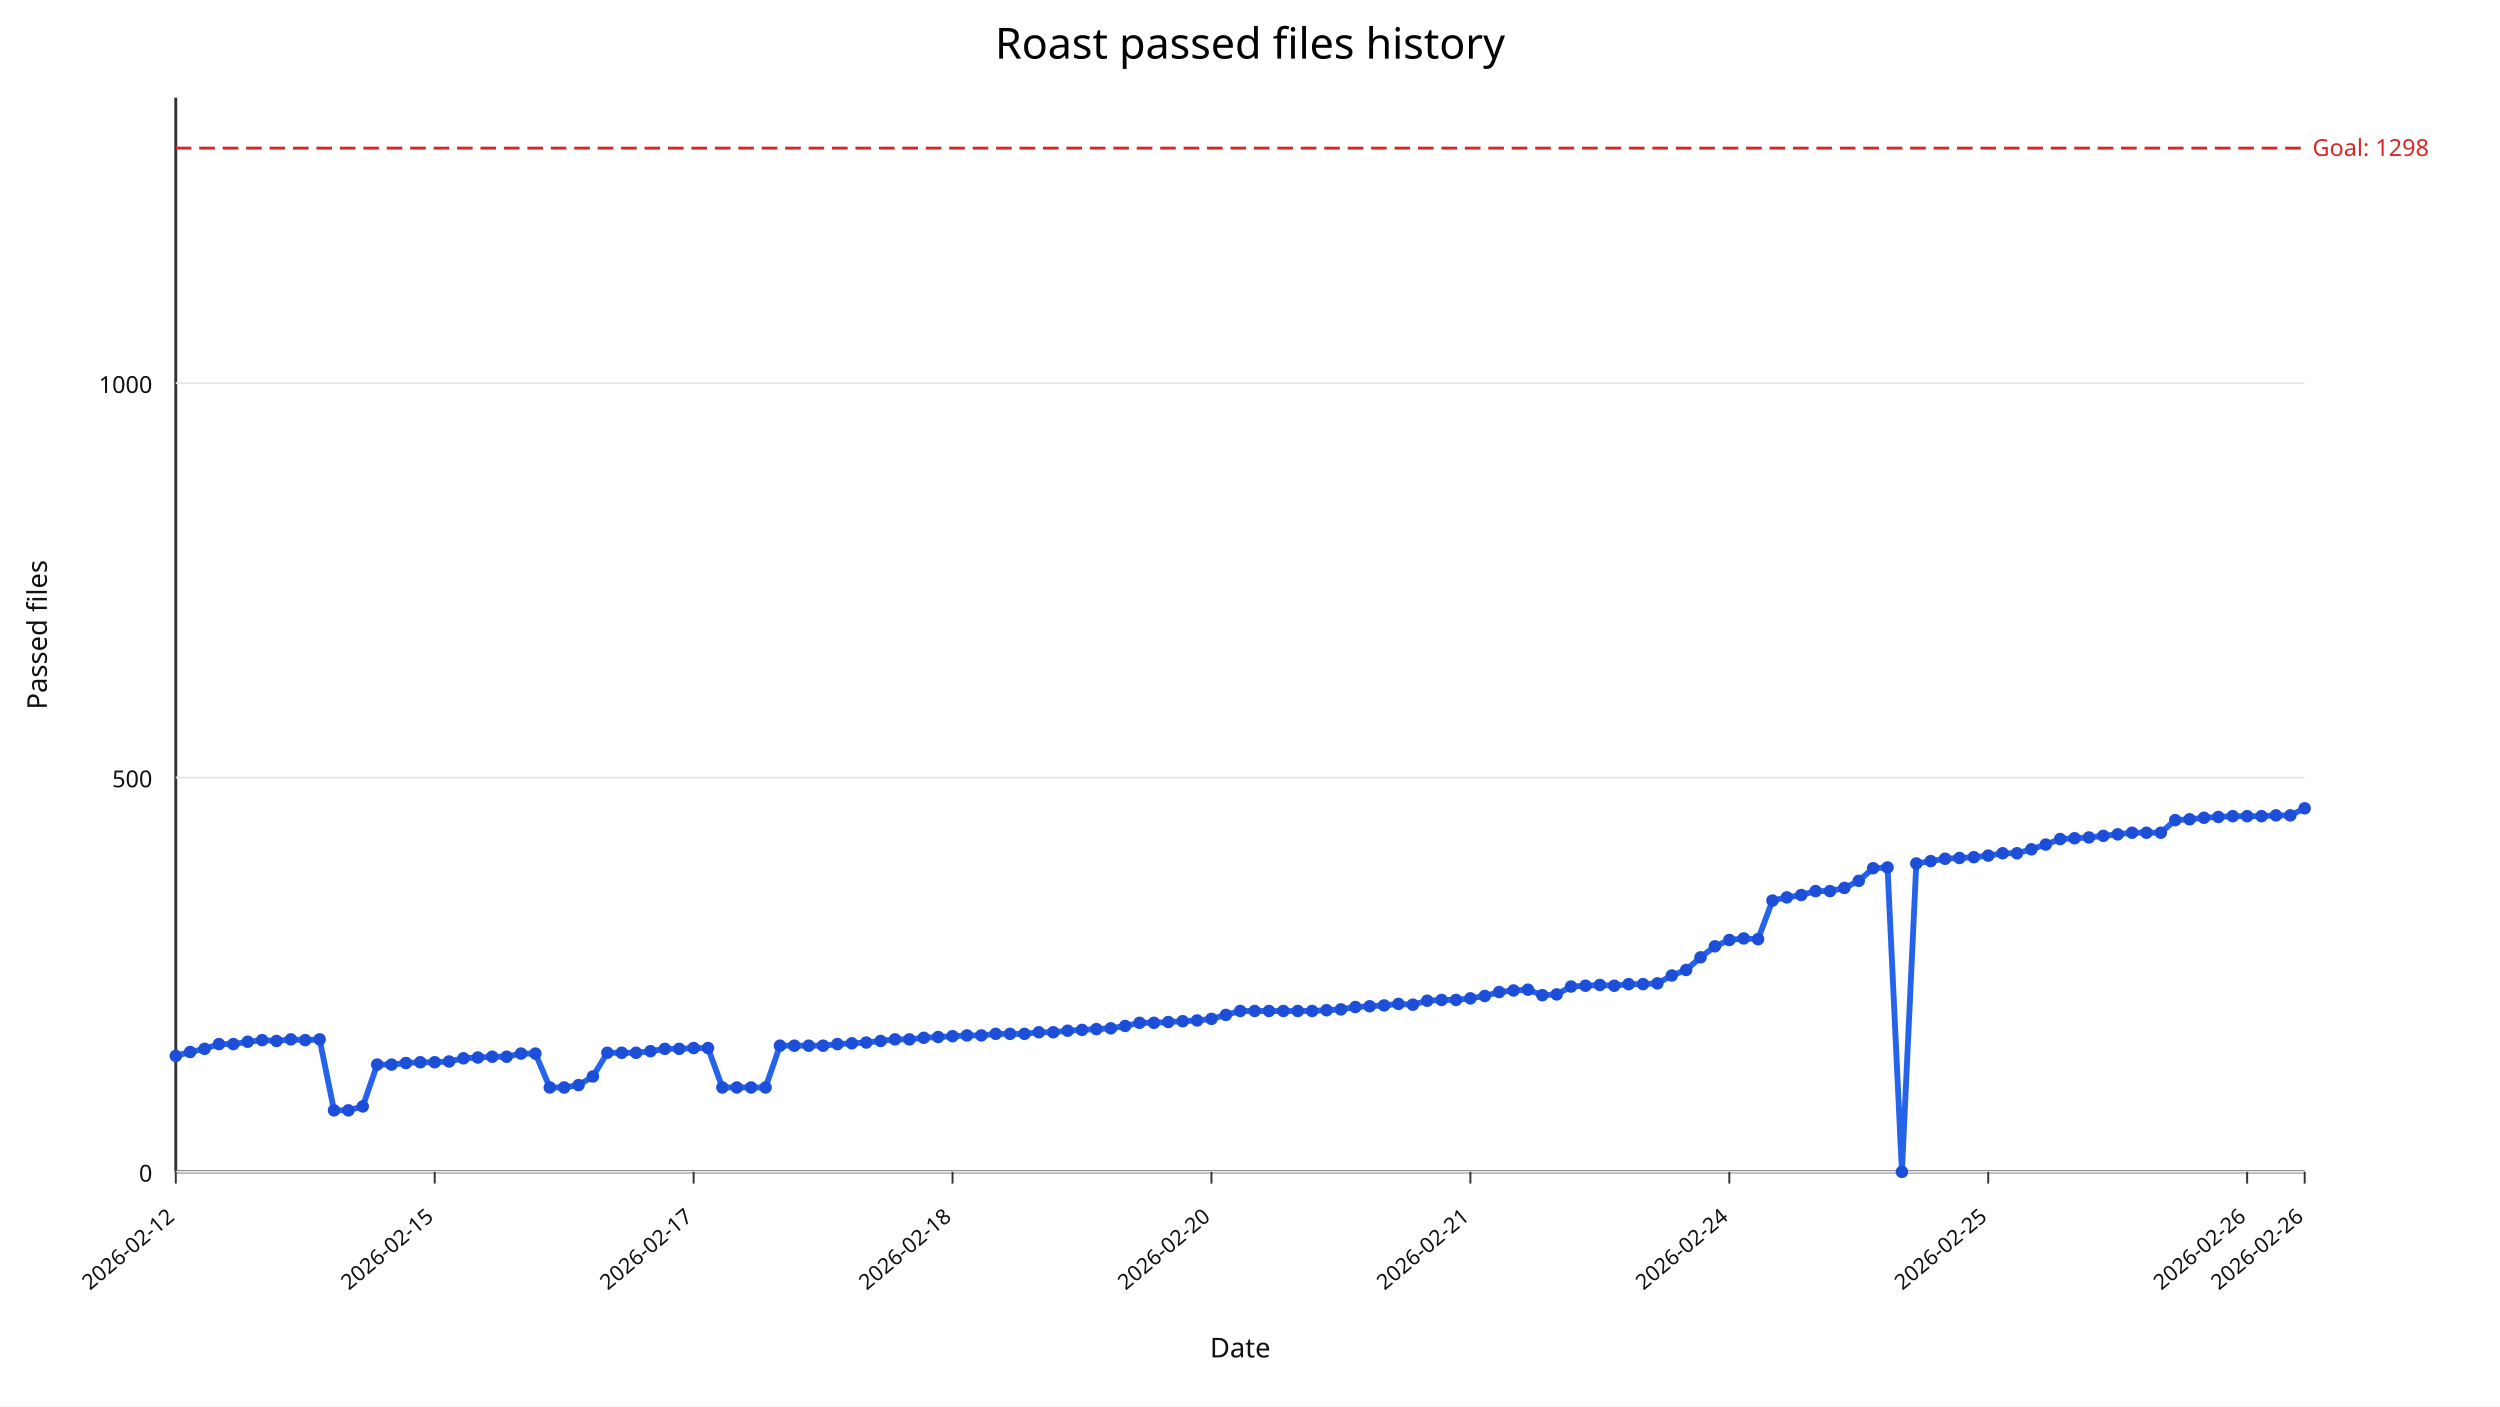
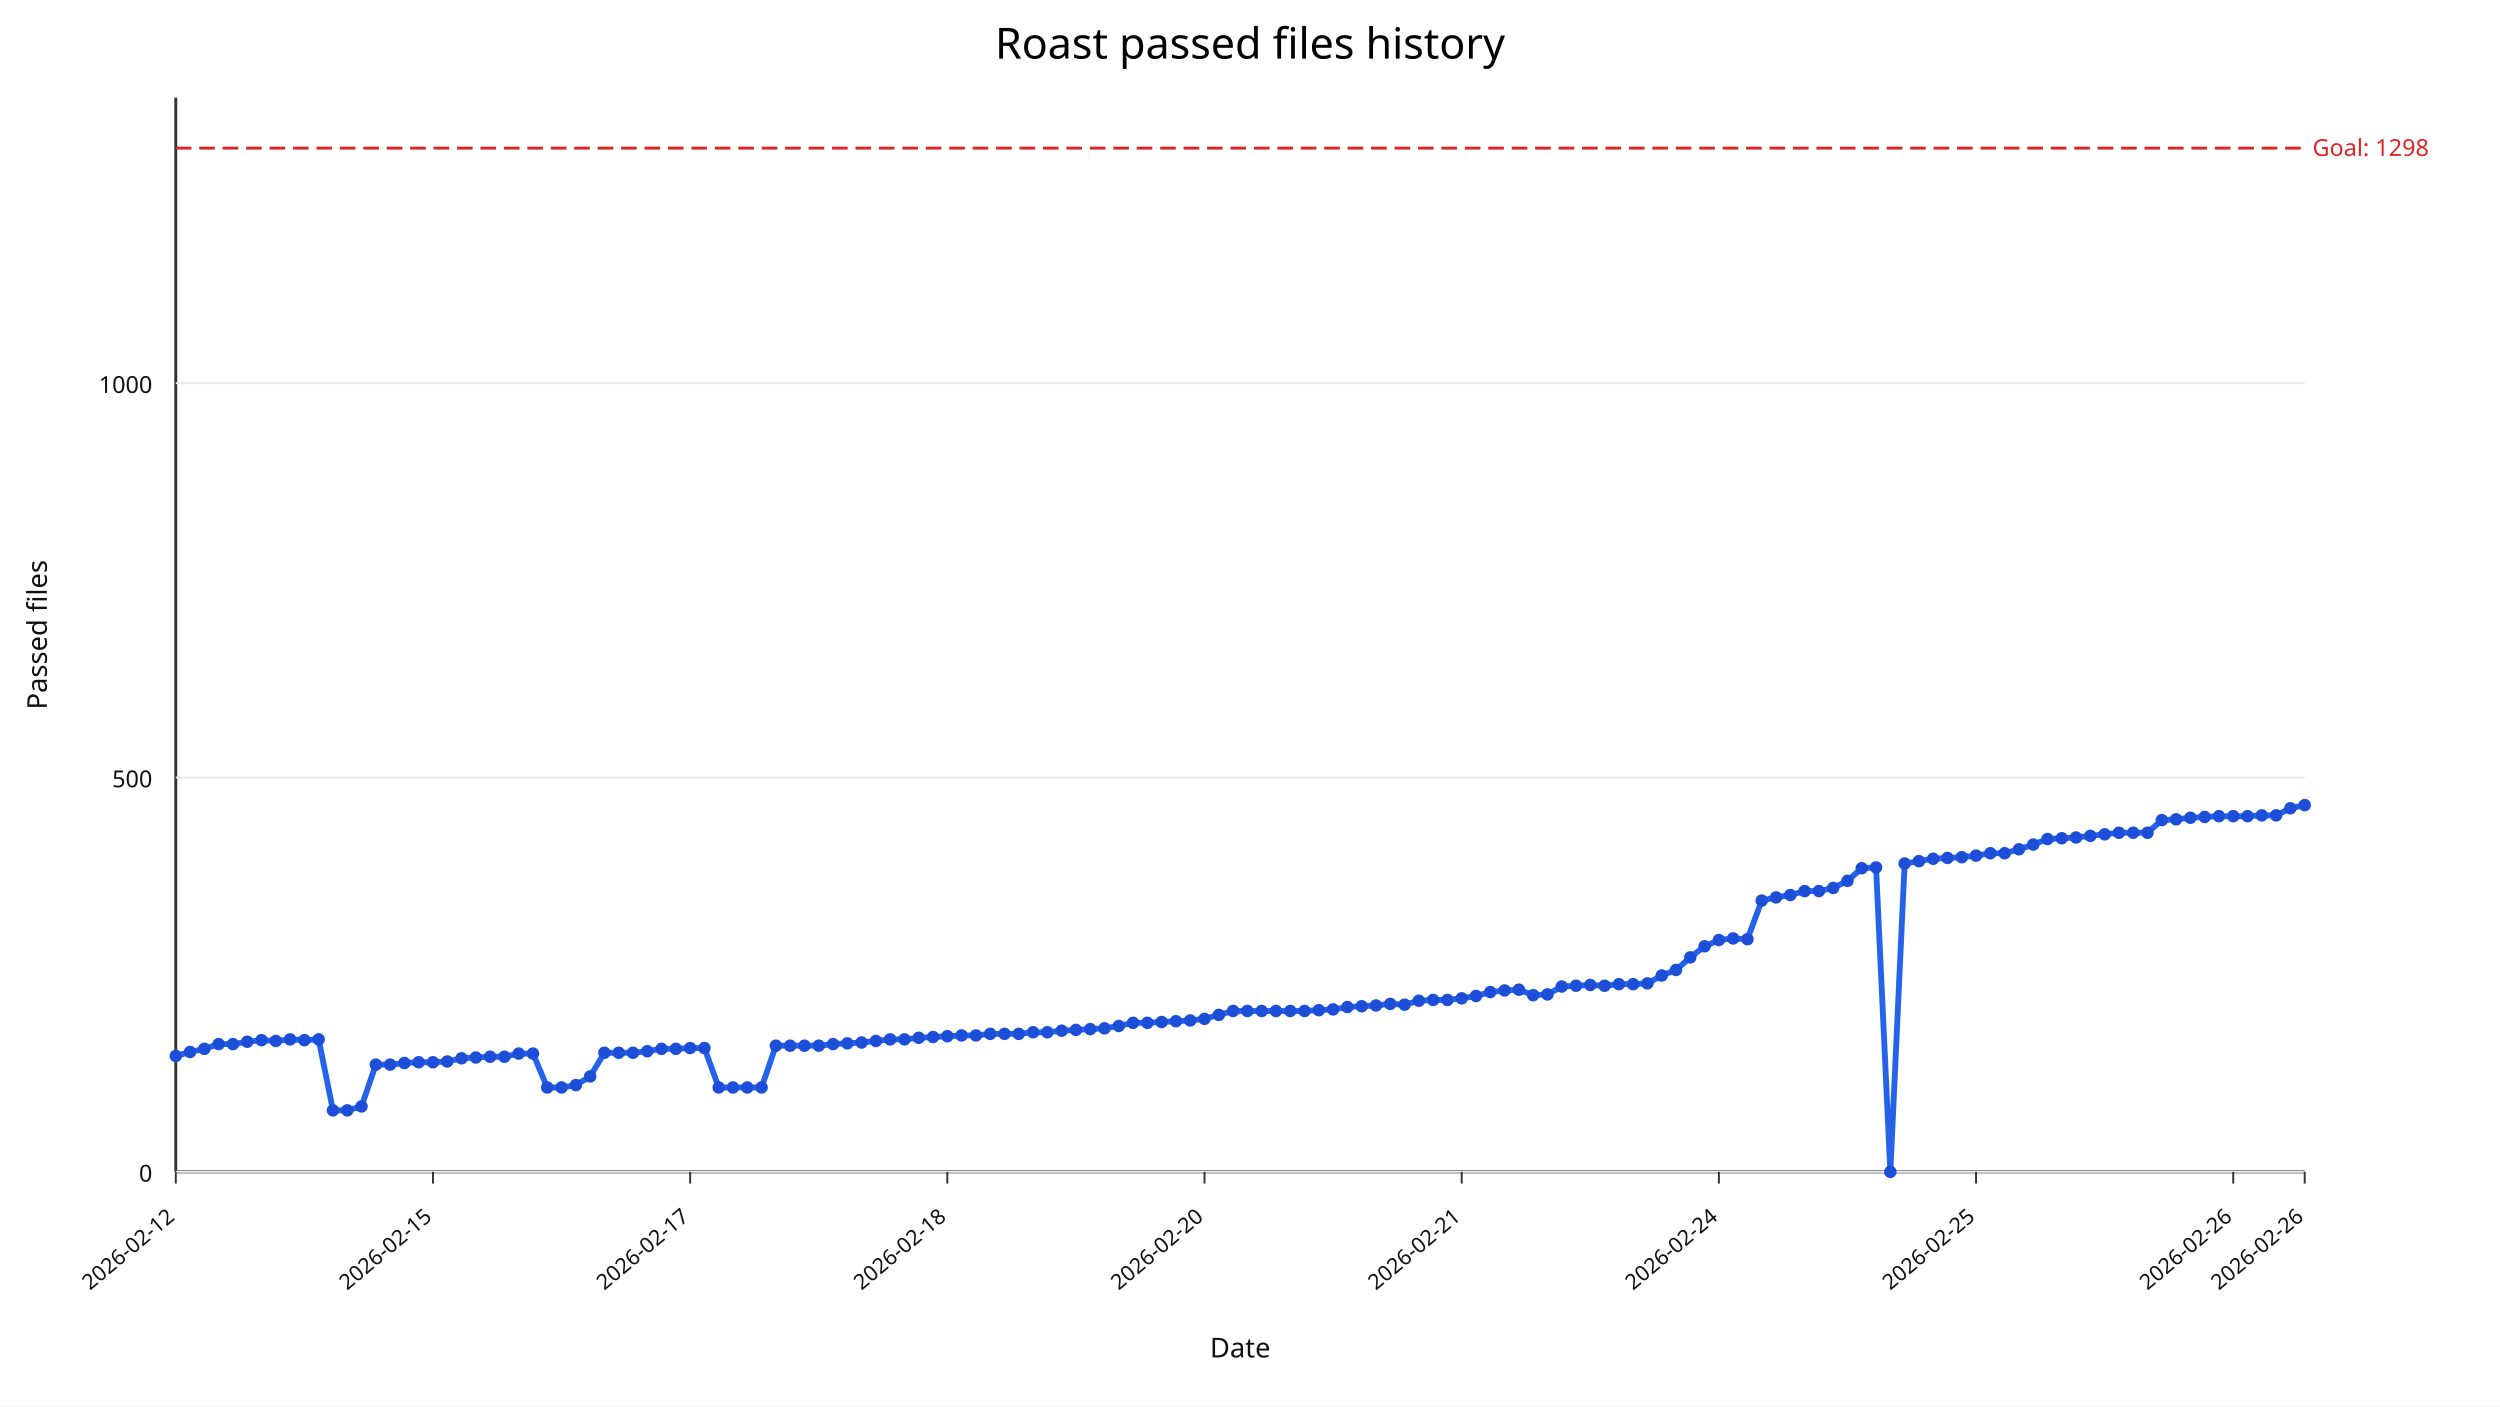
<svg xmlns="http://www.w3.org/2000/svg" width="1280" height="720" viewBox="0 0 1280 720">
  <rect width="100%" height="100%" fill="#ffffff" />
  <text x="640" y="30" text-anchor="middle" font-size="22" font-family="sans-serif">Roast passed files history</text>
  <line x1="90" y1="600" x2="1180" y2="600" stroke="#333" stroke-width="1.5" />
  <line x1="90" y1="50" x2="90" y2="600" stroke="#333" stroke-width="1.5" />
  <line x1="90" y1="600.00" x2="1180" y2="600.00" stroke="#e5e7eb" stroke-width="1" />
  <text x="78" y="605.00" text-anchor="end" font-size="12" fill="#111" font-family="sans-serif">0</text>
  <line x1="90" y1="398.09" x2="1180" y2="398.09" stroke="#e5e7eb" stroke-width="1" />
  <text x="78" y="403.09" text-anchor="end" font-size="12" fill="#111" font-family="sans-serif">500</text>
  <line x1="90" y1="196.18" x2="1180" y2="196.18" stroke="#e5e7eb" stroke-width="1" />
  <text x="78" y="201.18" text-anchor="end" font-size="12" fill="#111" font-family="sans-serif">1000</text>
  <line x1="90.00" y1="600" x2="90.00" y2="606" stroke="#333" stroke-width="1" />
  <text x="90.00" y="624" text-anchor="end" font-size="11" fill="#111" transform="rotate(-40 90.00,624)" font-family="sans-serif">2026-02-12</text>
-   <line x1="222.57" y1="600" x2="222.57" y2="606" stroke="#333" stroke-width="1" />
-   <text x="222.57" y="624" text-anchor="end" font-size="11" fill="#111" transform="rotate(-40 222.57,624)" font-family="sans-serif">2026-02-15</text>
-   <line x1="355.14" y1="600" x2="355.14" y2="606" stroke="#333" stroke-width="1" />
-   <text x="355.14" y="624" text-anchor="end" font-size="11" fill="#111" transform="rotate(-40 355.14,624)" font-family="sans-serif">2026-02-17</text>
-   <line x1="487.70" y1="600" x2="487.70" y2="606" stroke="#333" stroke-width="1" />
-   <text x="487.70" y="624" text-anchor="end" font-size="11" fill="#111" transform="rotate(-40 487.70,624)" font-family="sans-serif">2026-02-18</text>
-   <line x1="620.27" y1="600" x2="620.27" y2="606" stroke="#333" stroke-width="1" />
-   <text x="620.27" y="624" text-anchor="end" font-size="11" fill="#111" transform="rotate(-40 620.27,624)" font-family="sans-serif">2026-02-20</text>
-   <line x1="752.84" y1="600" x2="752.84" y2="606" stroke="#333" stroke-width="1" />
-   <text x="752.84" y="624" text-anchor="end" font-size="11" fill="#111" transform="rotate(-40 752.84,624)" font-family="sans-serif">2026-02-21</text>
-   <line x1="885.41" y1="600" x2="885.41" y2="606" stroke="#333" stroke-width="1" />
-   <text x="885.41" y="624" text-anchor="end" font-size="11" fill="#111" transform="rotate(-40 885.41,624)" font-family="sans-serif">2026-02-24</text>
-   <line x1="1017.97" y1="600" x2="1017.97" y2="606" stroke="#333" stroke-width="1" />
-   <text x="1017.97" y="624" text-anchor="end" font-size="11" fill="#111" transform="rotate(-40 1017.97,624)" font-family="sans-serif">2026-02-25</text>
-   <line x1="1150.54" y1="600" x2="1150.54" y2="606" stroke="#333" stroke-width="1" />
-   <text x="1150.54" y="624" text-anchor="end" font-size="11" fill="#111" transform="rotate(-40 1150.54,624)" font-family="sans-serif">2026-02-26</text>
+   <line x1="221.68" y1="600" x2="221.68" y2="606" stroke="#333" stroke-width="1" />
+   <text x="221.68" y="624" text-anchor="end" font-size="11" fill="#111" transform="rotate(-40 221.68,624)" font-family="sans-serif">2026-02-15</text>
+   <line x1="353.36" y1="600" x2="353.36" y2="606" stroke="#333" stroke-width="1" />
+   <text x="353.36" y="624" text-anchor="end" font-size="11" fill="#111" transform="rotate(-40 353.36,624)" font-family="sans-serif">2026-02-17</text>
+   <line x1="485.03" y1="600" x2="485.03" y2="606" stroke="#333" stroke-width="1" />
+   <text x="485.03" y="624" text-anchor="end" font-size="11" fill="#111" transform="rotate(-40 485.03,624)" font-family="sans-serif">2026-02-18</text>
+   <line x1="616.71" y1="600" x2="616.71" y2="606" stroke="#333" stroke-width="1" />
+   <text x="616.71" y="624" text-anchor="end" font-size="11" fill="#111" transform="rotate(-40 616.71,624)" font-family="sans-serif">2026-02-20</text>
+   <line x1="748.39" y1="600" x2="748.39" y2="606" stroke="#333" stroke-width="1" />
+   <text x="748.39" y="624" text-anchor="end" font-size="11" fill="#111" transform="rotate(-40 748.39,624)" font-family="sans-serif">2026-02-21</text>
+   <line x1="880.07" y1="600" x2="880.07" y2="606" stroke="#333" stroke-width="1" />
+   <text x="880.07" y="624" text-anchor="end" font-size="11" fill="#111" transform="rotate(-40 880.07,624)" font-family="sans-serif">2026-02-24</text>
+   <line x1="1011.74" y1="600" x2="1011.74" y2="606" stroke="#333" stroke-width="1" />
+   <text x="1011.74" y="624" text-anchor="end" font-size="11" fill="#111" transform="rotate(-40 1011.74,624)" font-family="sans-serif">2026-02-25</text>
+   <line x1="1143.42" y1="600" x2="1143.42" y2="606" stroke="#333" stroke-width="1" />
+   <text x="1143.42" y="624" text-anchor="end" font-size="11" fill="#111" transform="rotate(-40 1143.42,624)" font-family="sans-serif">2026-02-26</text>
  <line x1="1180.00" y1="600" x2="1180.00" y2="606" stroke="#333" stroke-width="1" />
  <text x="1180.00" y="624" text-anchor="end" font-size="11" fill="#111" transform="rotate(-40 1180.00,624)" font-family="sans-serif">2026-02-26</text>
  <line x1="90" y1="75.84" x2="1180" y2="75.84" stroke="#dc2626" stroke-width="1.5" stroke-dasharray="8,4" />
  <text x="1184" y="79.84" font-size="12" fill="#dc2626" font-family="sans-serif">Goal: 1298</text>
-   <polyline fill="none" stroke="#2563eb" stroke-width="3" points="90.00,540.64 97.36,538.62 104.73,537.00 112.09,534.58 119.46,534.58 126.82,533.37 134.19,532.56 141.55,532.97 148.92,532.16 156.28,532.56 163.65,532.16 171.01,568.50 178.38,568.50 185.74,566.48 193.11,545.08 200.47,545.08 207.84,544.27 215.20,543.87 222.57,543.87 229.93,543.47 237.30,541.85 244.66,541.45 252.03,541.04 259.39,541.04 266.76,539.43 274.12,539.43 281.49,556.79 288.85,556.79 296.22,555.58 303.58,551.14 310.95,539.02 318.31,539.02 325.68,539.02 333.04,538.22 340.41,537.00 347.77,537.00 355.14,536.60 362.50,536.60 369.86,556.79 377.23,556.79 384.59,556.79 391.96,556.79 399.32,535.39 406.69,535.39 414.05,535.39 421.42,535.39 428.78,534.58 436.15,534.18 443.51,533.77 450.88,532.97 458.24,532.16 465.61,532.16 472.97,531.35 480.34,530.95 487.70,530.54 495.07,530.14 502.43,530.14 509.80,529.33 517.16,529.33 524.53,529.33 531.89,528.52 539.26,528.52 546.62,527.72 553.99,527.31 561.35,526.91 568.72,526.51 576.08,525.29 583.45,523.68 590.81,523.68 598.18,523.27 605.54,522.87 612.91,522.47 620.27,521.66 627.64,519.64 635.00,517.62 642.36,517.62 649.73,517.62 657.09,517.62 664.46,517.62 671.82,517.62 679.19,517.22 686.55,516.81 693.92,515.60 701.28,515.20 708.65,514.79 716.01,513.99 723.38,514.39 730.74,512.37 738.11,511.97 745.47,511.97 752.84,511.16 760.20,509.95 767.57,507.93 774.93,507.12 782.30,506.72 789.66,509.54 797.03,509.14 804.39,505.10 811.76,504.70 819.12,504.30 826.49,504.70 833.85,503.89 841.22,503.89 848.58,503.49 855.95,499.45 863.31,496.62 870.68,490.16 878.04,484.51 885.41,481.28 892.77,480.47 900.14,480.87 907.50,461.09 914.86,459.47 922.23,458.26 929.59,456.24 936.96,456.24 944.32,454.63 951.69,450.99 959.05,444.53 966.42,444.13 973.78,600.00 981.15,442.11 988.51,440.90 995.88,439.68 1003.24,439.28 1010.61,438.88 1017.97,438.07 1025.34,436.86 1032.70,436.86 1040.07,434.84 1047.43,432.42 1054.80,429.59 1062.16,429.19 1069.53,428.78 1076.89,427.97 1084.26,427.17 1091.62,426.36 1098.99,426.36 1106.35,426.36 1113.72,419.90 1121.08,419.49 1128.45,418.69 1135.81,418.28 1143.18,417.88 1150.54,417.88 1157.91,417.88 1165.27,417.47 1172.64,417.47 1180.00,413.84" />
+   <polyline fill="none" stroke="#2563eb" stroke-width="3" points="90.00,540.64 97.32,538.62 104.63,537.00 111.95,534.58 119.26,534.58 126.58,533.37 133.89,532.56 141.21,532.97 148.52,532.16 155.84,532.56 163.15,532.16 170.47,568.50 177.79,568.50 185.10,566.48 192.42,545.08 199.73,545.08 207.05,544.27 214.36,543.87 221.68,543.87 228.99,543.47 236.31,541.85 243.62,541.45 250.94,541.04 258.26,541.04 265.57,539.43 272.89,539.43 280.20,556.79 287.52,556.79 294.83,555.58 302.15,551.14 309.46,539.02 316.78,539.02 324.09,539.02 331.41,538.22 338.72,537.00 346.04,537.00 353.36,536.60 360.67,536.60 367.99,556.79 375.30,556.79 382.62,556.79 389.93,556.79 397.25,535.39 404.56,535.39 411.88,535.39 419.19,535.39 426.51,534.58 433.83,534.18 441.14,533.77 448.46,532.97 455.77,532.16 463.09,532.16 470.40,531.35 477.72,530.95 485.03,530.54 492.35,530.14 499.66,530.14 506.98,529.33 514.30,529.33 521.61,529.33 528.93,528.52 536.24,528.52 543.56,527.72 550.87,527.31 558.19,526.91 565.50,526.51 572.82,525.29 580.13,523.68 587.45,523.68 594.77,523.27 602.08,522.87 609.40,522.47 616.71,521.66 624.03,519.64 631.34,517.62 638.66,517.62 645.97,517.62 653.29,517.62 660.60,517.62 667.92,517.62 675.23,517.22 682.55,516.81 689.87,515.60 697.18,515.20 704.50,514.79 711.81,513.99 719.13,514.39 726.44,512.37 733.76,511.97 741.07,511.97 748.39,511.16 755.70,509.95 763.02,507.93 770.34,507.12 777.65,506.72 784.97,509.54 792.28,509.14 799.60,505.10 806.91,504.70 814.23,504.30 821.54,504.70 828.86,503.89 836.17,503.89 843.49,503.49 850.81,499.45 858.12,496.62 865.44,490.16 872.75,484.51 880.07,481.28 887.38,480.47 894.70,480.87 902.01,461.09 909.33,459.47 916.64,458.26 923.96,456.24 931.28,456.24 938.59,454.63 945.91,450.99 953.22,444.53 960.54,444.13 967.85,600.00 975.17,442.11 982.48,440.90 989.80,439.68 997.11,439.28 1004.43,438.88 1011.74,438.07 1019.06,436.86 1026.38,436.86 1033.69,434.84 1041.01,432.42 1048.32,429.59 1055.64,429.19 1062.95,428.78 1070.27,427.97 1077.58,427.17 1084.90,426.36 1092.21,426.36 1099.53,426.36 1106.85,419.90 1114.16,419.49 1121.48,418.69 1128.79,418.28 1136.11,417.88 1143.42,417.88 1150.74,417.88 1158.05,417.47 1165.37,417.47 1172.68,413.84 1180.00,412.22" />
  <circle cx="90.00" cy="540.64" r="3.2" fill="#1d4ed8" />
-   <circle cx="97.36" cy="538.62" r="3.2" fill="#1d4ed8" />
-   <circle cx="104.73" cy="537.00" r="3.2" fill="#1d4ed8" />
-   <circle cx="112.09" cy="534.58" r="3.2" fill="#1d4ed8" />
-   <circle cx="119.46" cy="534.58" r="3.2" fill="#1d4ed8" />
-   <circle cx="126.82" cy="533.37" r="3.2" fill="#1d4ed8" />
-   <circle cx="134.19" cy="532.56" r="3.2" fill="#1d4ed8" />
-   <circle cx="141.55" cy="532.97" r="3.2" fill="#1d4ed8" />
-   <circle cx="148.92" cy="532.16" r="3.2" fill="#1d4ed8" />
-   <circle cx="156.28" cy="532.56" r="3.2" fill="#1d4ed8" />
-   <circle cx="163.65" cy="532.16" r="3.2" fill="#1d4ed8" />
-   <circle cx="171.01" cy="568.50" r="3.2" fill="#1d4ed8" />
-   <circle cx="178.38" cy="568.50" r="3.2" fill="#1d4ed8" />
-   <circle cx="185.74" cy="566.48" r="3.2" fill="#1d4ed8" />
-   <circle cx="193.11" cy="545.08" r="3.2" fill="#1d4ed8" />
-   <circle cx="200.47" cy="545.08" r="3.2" fill="#1d4ed8" />
-   <circle cx="207.84" cy="544.27" r="3.2" fill="#1d4ed8" />
-   <circle cx="215.20" cy="543.87" r="3.2" fill="#1d4ed8" />
-   <circle cx="222.57" cy="543.87" r="3.2" fill="#1d4ed8" />
-   <circle cx="229.93" cy="543.47" r="3.2" fill="#1d4ed8" />
-   <circle cx="237.30" cy="541.85" r="3.2" fill="#1d4ed8" />
-   <circle cx="244.66" cy="541.45" r="3.2" fill="#1d4ed8" />
-   <circle cx="252.03" cy="541.04" r="3.2" fill="#1d4ed8" />
-   <circle cx="259.39" cy="541.04" r="3.2" fill="#1d4ed8" />
-   <circle cx="266.76" cy="539.43" r="3.2" fill="#1d4ed8" />
-   <circle cx="274.12" cy="539.43" r="3.2" fill="#1d4ed8" />
-   <circle cx="281.49" cy="556.79" r="3.2" fill="#1d4ed8" />
-   <circle cx="288.85" cy="556.79" r="3.2" fill="#1d4ed8" />
-   <circle cx="296.22" cy="555.58" r="3.2" fill="#1d4ed8" />
-   <circle cx="303.58" cy="551.14" r="3.2" fill="#1d4ed8" />
-   <circle cx="310.95" cy="539.02" r="3.2" fill="#1d4ed8" />
-   <circle cx="318.31" cy="539.02" r="3.2" fill="#1d4ed8" />
-   <circle cx="325.68" cy="539.02" r="3.2" fill="#1d4ed8" />
-   <circle cx="333.04" cy="538.22" r="3.2" fill="#1d4ed8" />
-   <circle cx="340.41" cy="537.00" r="3.2" fill="#1d4ed8" />
-   <circle cx="347.77" cy="537.00" r="3.2" fill="#1d4ed8" />
-   <circle cx="355.14" cy="536.60" r="3.2" fill="#1d4ed8" />
-   <circle cx="362.50" cy="536.60" r="3.2" fill="#1d4ed8" />
-   <circle cx="369.86" cy="556.79" r="3.2" fill="#1d4ed8" />
-   <circle cx="377.23" cy="556.79" r="3.2" fill="#1d4ed8" />
-   <circle cx="384.59" cy="556.79" r="3.2" fill="#1d4ed8" />
-   <circle cx="391.96" cy="556.79" r="3.2" fill="#1d4ed8" />
-   <circle cx="399.32" cy="535.39" r="3.2" fill="#1d4ed8" />
-   <circle cx="406.69" cy="535.39" r="3.2" fill="#1d4ed8" />
-   <circle cx="414.05" cy="535.39" r="3.2" fill="#1d4ed8" />
-   <circle cx="421.42" cy="535.39" r="3.2" fill="#1d4ed8" />
-   <circle cx="428.78" cy="534.58" r="3.2" fill="#1d4ed8" />
-   <circle cx="436.15" cy="534.18" r="3.2" fill="#1d4ed8" />
-   <circle cx="443.51" cy="533.77" r="3.2" fill="#1d4ed8" />
-   <circle cx="450.88" cy="532.97" r="3.2" fill="#1d4ed8" />
-   <circle cx="458.24" cy="532.16" r="3.2" fill="#1d4ed8" />
-   <circle cx="465.61" cy="532.16" r="3.2" fill="#1d4ed8" />
-   <circle cx="472.97" cy="531.35" r="3.2" fill="#1d4ed8" />
-   <circle cx="480.34" cy="530.95" r="3.2" fill="#1d4ed8" />
-   <circle cx="487.70" cy="530.54" r="3.2" fill="#1d4ed8" />
-   <circle cx="495.07" cy="530.14" r="3.2" fill="#1d4ed8" />
-   <circle cx="502.43" cy="530.14" r="3.2" fill="#1d4ed8" />
-   <circle cx="509.80" cy="529.33" r="3.2" fill="#1d4ed8" />
-   <circle cx="517.16" cy="529.33" r="3.2" fill="#1d4ed8" />
-   <circle cx="524.53" cy="529.33" r="3.2" fill="#1d4ed8" />
-   <circle cx="531.89" cy="528.52" r="3.2" fill="#1d4ed8" />
-   <circle cx="539.26" cy="528.52" r="3.2" fill="#1d4ed8" />
-   <circle cx="546.62" cy="527.72" r="3.2" fill="#1d4ed8" />
-   <circle cx="553.99" cy="527.31" r="3.2" fill="#1d4ed8" />
-   <circle cx="561.35" cy="526.91" r="3.2" fill="#1d4ed8" />
-   <circle cx="568.72" cy="526.51" r="3.2" fill="#1d4ed8" />
-   <circle cx="576.08" cy="525.29" r="3.2" fill="#1d4ed8" />
-   <circle cx="583.45" cy="523.68" r="3.2" fill="#1d4ed8" />
-   <circle cx="590.81" cy="523.68" r="3.2" fill="#1d4ed8" />
-   <circle cx="598.18" cy="523.27" r="3.2" fill="#1d4ed8" />
-   <circle cx="605.54" cy="522.87" r="3.2" fill="#1d4ed8" />
-   <circle cx="612.91" cy="522.47" r="3.2" fill="#1d4ed8" />
-   <circle cx="620.27" cy="521.66" r="3.2" fill="#1d4ed8" />
-   <circle cx="627.64" cy="519.64" r="3.2" fill="#1d4ed8" />
-   <circle cx="635.00" cy="517.62" r="3.2" fill="#1d4ed8" />
-   <circle cx="642.36" cy="517.62" r="3.2" fill="#1d4ed8" />
-   <circle cx="649.73" cy="517.62" r="3.2" fill="#1d4ed8" />
-   <circle cx="657.09" cy="517.62" r="3.2" fill="#1d4ed8" />
-   <circle cx="664.46" cy="517.62" r="3.2" fill="#1d4ed8" />
-   <circle cx="671.82" cy="517.62" r="3.2" fill="#1d4ed8" />
-   <circle cx="679.19" cy="517.22" r="3.2" fill="#1d4ed8" />
-   <circle cx="686.55" cy="516.81" r="3.2" fill="#1d4ed8" />
-   <circle cx="693.92" cy="515.60" r="3.2" fill="#1d4ed8" />
-   <circle cx="701.28" cy="515.20" r="3.2" fill="#1d4ed8" />
-   <circle cx="708.65" cy="514.79" r="3.2" fill="#1d4ed8" />
-   <circle cx="716.01" cy="513.99" r="3.2" fill="#1d4ed8" />
-   <circle cx="723.38" cy="514.39" r="3.2" fill="#1d4ed8" />
-   <circle cx="730.74" cy="512.37" r="3.2" fill="#1d4ed8" />
-   <circle cx="738.11" cy="511.97" r="3.2" fill="#1d4ed8" />
-   <circle cx="745.47" cy="511.97" r="3.2" fill="#1d4ed8" />
-   <circle cx="752.84" cy="511.16" r="3.2" fill="#1d4ed8" />
-   <circle cx="760.20" cy="509.95" r="3.2" fill="#1d4ed8" />
-   <circle cx="767.57" cy="507.93" r="3.2" fill="#1d4ed8" />
-   <circle cx="774.93" cy="507.12" r="3.2" fill="#1d4ed8" />
-   <circle cx="782.30" cy="506.72" r="3.2" fill="#1d4ed8" />
-   <circle cx="789.66" cy="509.54" r="3.2" fill="#1d4ed8" />
-   <circle cx="797.03" cy="509.14" r="3.2" fill="#1d4ed8" />
-   <circle cx="804.39" cy="505.10" r="3.2" fill="#1d4ed8" />
-   <circle cx="811.76" cy="504.70" r="3.2" fill="#1d4ed8" />
-   <circle cx="819.12" cy="504.30" r="3.2" fill="#1d4ed8" />
-   <circle cx="826.49" cy="504.70" r="3.2" fill="#1d4ed8" />
-   <circle cx="833.85" cy="503.89" r="3.2" fill="#1d4ed8" />
-   <circle cx="841.22" cy="503.89" r="3.2" fill="#1d4ed8" />
-   <circle cx="848.58" cy="503.49" r="3.2" fill="#1d4ed8" />
-   <circle cx="855.95" cy="499.45" r="3.2" fill="#1d4ed8" />
-   <circle cx="863.31" cy="496.62" r="3.2" fill="#1d4ed8" />
-   <circle cx="870.68" cy="490.16" r="3.2" fill="#1d4ed8" />
-   <circle cx="878.04" cy="484.51" r="3.2" fill="#1d4ed8" />
-   <circle cx="885.41" cy="481.28" r="3.2" fill="#1d4ed8" />
-   <circle cx="892.77" cy="480.47" r="3.2" fill="#1d4ed8" />
-   <circle cx="900.14" cy="480.87" r="3.2" fill="#1d4ed8" />
-   <circle cx="907.50" cy="461.09" r="3.2" fill="#1d4ed8" />
-   <circle cx="914.86" cy="459.47" r="3.2" fill="#1d4ed8" />
-   <circle cx="922.23" cy="458.26" r="3.2" fill="#1d4ed8" />
-   <circle cx="929.59" cy="456.24" r="3.2" fill="#1d4ed8" />
-   <circle cx="936.96" cy="456.24" r="3.2" fill="#1d4ed8" />
-   <circle cx="944.32" cy="454.63" r="3.2" fill="#1d4ed8" />
-   <circle cx="951.69" cy="450.99" r="3.2" fill="#1d4ed8" />
-   <circle cx="959.05" cy="444.53" r="3.2" fill="#1d4ed8" />
-   <circle cx="966.42" cy="444.13" r="3.2" fill="#1d4ed8" />
-   <circle cx="973.78" cy="600.00" r="3.2" fill="#1d4ed8" />
-   <circle cx="981.15" cy="442.11" r="3.2" fill="#1d4ed8" />
-   <circle cx="988.51" cy="440.90" r="3.2" fill="#1d4ed8" />
-   <circle cx="995.88" cy="439.68" r="3.2" fill="#1d4ed8" />
-   <circle cx="1003.24" cy="439.28" r="3.2" fill="#1d4ed8" />
-   <circle cx="1010.61" cy="438.88" r="3.2" fill="#1d4ed8" />
-   <circle cx="1017.97" cy="438.07" r="3.2" fill="#1d4ed8" />
-   <circle cx="1025.34" cy="436.86" r="3.2" fill="#1d4ed8" />
-   <circle cx="1032.70" cy="436.86" r="3.2" fill="#1d4ed8" />
-   <circle cx="1040.07" cy="434.84" r="3.2" fill="#1d4ed8" />
-   <circle cx="1047.43" cy="432.42" r="3.2" fill="#1d4ed8" />
-   <circle cx="1054.80" cy="429.59" r="3.2" fill="#1d4ed8" />
-   <circle cx="1062.16" cy="429.19" r="3.2" fill="#1d4ed8" />
-   <circle cx="1069.53" cy="428.78" r="3.2" fill="#1d4ed8" />
-   <circle cx="1076.89" cy="427.97" r="3.2" fill="#1d4ed8" />
-   <circle cx="1084.26" cy="427.17" r="3.2" fill="#1d4ed8" />
-   <circle cx="1091.62" cy="426.36" r="3.2" fill="#1d4ed8" />
-   <circle cx="1098.99" cy="426.36" r="3.2" fill="#1d4ed8" />
-   <circle cx="1106.35" cy="426.36" r="3.2" fill="#1d4ed8" />
-   <circle cx="1113.72" cy="419.90" r="3.2" fill="#1d4ed8" />
-   <circle cx="1121.08" cy="419.49" r="3.2" fill="#1d4ed8" />
-   <circle cx="1128.45" cy="418.69" r="3.2" fill="#1d4ed8" />
-   <circle cx="1135.81" cy="418.28" r="3.2" fill="#1d4ed8" />
-   <circle cx="1143.18" cy="417.88" r="3.2" fill="#1d4ed8" />
-   <circle cx="1150.54" cy="417.88" r="3.2" fill="#1d4ed8" />
-   <circle cx="1157.91" cy="417.88" r="3.2" fill="#1d4ed8" />
-   <circle cx="1165.27" cy="417.47" r="3.2" fill="#1d4ed8" />
-   <circle cx="1172.64" cy="417.47" r="3.2" fill="#1d4ed8" />
-   <circle cx="1180.00" cy="413.84" r="3.2" fill="#1d4ed8" />
+   <circle cx="97.32" cy="538.62" r="3.2" fill="#1d4ed8" />
+   <circle cx="104.63" cy="537.00" r="3.2" fill="#1d4ed8" />
+   <circle cx="111.95" cy="534.58" r="3.2" fill="#1d4ed8" />
+   <circle cx="119.26" cy="534.58" r="3.2" fill="#1d4ed8" />
+   <circle cx="126.58" cy="533.37" r="3.2" fill="#1d4ed8" />
+   <circle cx="133.89" cy="532.56" r="3.2" fill="#1d4ed8" />
+   <circle cx="141.21" cy="532.97" r="3.2" fill="#1d4ed8" />
+   <circle cx="148.52" cy="532.16" r="3.2" fill="#1d4ed8" />
+   <circle cx="155.84" cy="532.56" r="3.2" fill="#1d4ed8" />
+   <circle cx="163.15" cy="532.16" r="3.2" fill="#1d4ed8" />
+   <circle cx="170.47" cy="568.50" r="3.2" fill="#1d4ed8" />
+   <circle cx="177.79" cy="568.50" r="3.2" fill="#1d4ed8" />
+   <circle cx="185.10" cy="566.48" r="3.2" fill="#1d4ed8" />
+   <circle cx="192.42" cy="545.08" r="3.2" fill="#1d4ed8" />
+   <circle cx="199.73" cy="545.08" r="3.2" fill="#1d4ed8" />
+   <circle cx="207.05" cy="544.27" r="3.2" fill="#1d4ed8" />
+   <circle cx="214.36" cy="543.87" r="3.2" fill="#1d4ed8" />
+   <circle cx="221.68" cy="543.87" r="3.2" fill="#1d4ed8" />
+   <circle cx="228.99" cy="543.47" r="3.2" fill="#1d4ed8" />
+   <circle cx="236.31" cy="541.85" r="3.2" fill="#1d4ed8" />
+   <circle cx="243.62" cy="541.45" r="3.2" fill="#1d4ed8" />
+   <circle cx="250.94" cy="541.04" r="3.2" fill="#1d4ed8" />
+   <circle cx="258.26" cy="541.04" r="3.2" fill="#1d4ed8" />
+   <circle cx="265.57" cy="539.43" r="3.2" fill="#1d4ed8" />
+   <circle cx="272.89" cy="539.43" r="3.2" fill="#1d4ed8" />
+   <circle cx="280.20" cy="556.79" r="3.2" fill="#1d4ed8" />
+   <circle cx="287.52" cy="556.79" r="3.2" fill="#1d4ed8" />
+   <circle cx="294.83" cy="555.58" r="3.2" fill="#1d4ed8" />
+   <circle cx="302.15" cy="551.14" r="3.2" fill="#1d4ed8" />
+   <circle cx="309.46" cy="539.02" r="3.2" fill="#1d4ed8" />
+   <circle cx="316.78" cy="539.02" r="3.2" fill="#1d4ed8" />
+   <circle cx="324.09" cy="539.02" r="3.2" fill="#1d4ed8" />
+   <circle cx="331.41" cy="538.22" r="3.2" fill="#1d4ed8" />
+   <circle cx="338.72" cy="537.00" r="3.2" fill="#1d4ed8" />
+   <circle cx="346.04" cy="537.00" r="3.2" fill="#1d4ed8" />
+   <circle cx="353.36" cy="536.60" r="3.2" fill="#1d4ed8" />
+   <circle cx="360.67" cy="536.60" r="3.2" fill="#1d4ed8" />
+   <circle cx="367.99" cy="556.79" r="3.2" fill="#1d4ed8" />
+   <circle cx="375.30" cy="556.79" r="3.2" fill="#1d4ed8" />
+   <circle cx="382.62" cy="556.79" r="3.2" fill="#1d4ed8" />
+   <circle cx="389.93" cy="556.79" r="3.2" fill="#1d4ed8" />
+   <circle cx="397.25" cy="535.39" r="3.2" fill="#1d4ed8" />
+   <circle cx="404.56" cy="535.39" r="3.2" fill="#1d4ed8" />
+   <circle cx="411.88" cy="535.39" r="3.2" fill="#1d4ed8" />
+   <circle cx="419.19" cy="535.39" r="3.2" fill="#1d4ed8" />
+   <circle cx="426.51" cy="534.58" r="3.2" fill="#1d4ed8" />
+   <circle cx="433.83" cy="534.18" r="3.2" fill="#1d4ed8" />
+   <circle cx="441.14" cy="533.77" r="3.2" fill="#1d4ed8" />
+   <circle cx="448.46" cy="532.97" r="3.2" fill="#1d4ed8" />
+   <circle cx="455.77" cy="532.16" r="3.2" fill="#1d4ed8" />
+   <circle cx="463.09" cy="532.16" r="3.2" fill="#1d4ed8" />
+   <circle cx="470.40" cy="531.35" r="3.2" fill="#1d4ed8" />
+   <circle cx="477.72" cy="530.95" r="3.2" fill="#1d4ed8" />
+   <circle cx="485.03" cy="530.54" r="3.2" fill="#1d4ed8" />
+   <circle cx="492.35" cy="530.14" r="3.2" fill="#1d4ed8" />
+   <circle cx="499.66" cy="530.14" r="3.2" fill="#1d4ed8" />
+   <circle cx="506.98" cy="529.33" r="3.2" fill="#1d4ed8" />
+   <circle cx="514.30" cy="529.33" r="3.2" fill="#1d4ed8" />
+   <circle cx="521.61" cy="529.33" r="3.2" fill="#1d4ed8" />
+   <circle cx="528.93" cy="528.52" r="3.2" fill="#1d4ed8" />
+   <circle cx="536.24" cy="528.52" r="3.2" fill="#1d4ed8" />
+   <circle cx="543.56" cy="527.72" r="3.2" fill="#1d4ed8" />
+   <circle cx="550.87" cy="527.31" r="3.2" fill="#1d4ed8" />
+   <circle cx="558.19" cy="526.91" r="3.2" fill="#1d4ed8" />
+   <circle cx="565.50" cy="526.51" r="3.2" fill="#1d4ed8" />
+   <circle cx="572.82" cy="525.29" r="3.2" fill="#1d4ed8" />
+   <circle cx="580.13" cy="523.68" r="3.2" fill="#1d4ed8" />
+   <circle cx="587.45" cy="523.68" r="3.2" fill="#1d4ed8" />
+   <circle cx="594.77" cy="523.27" r="3.2" fill="#1d4ed8" />
+   <circle cx="602.08" cy="522.87" r="3.2" fill="#1d4ed8" />
+   <circle cx="609.40" cy="522.47" r="3.2" fill="#1d4ed8" />
+   <circle cx="616.71" cy="521.66" r="3.2" fill="#1d4ed8" />
+   <circle cx="624.03" cy="519.64" r="3.2" fill="#1d4ed8" />
+   <circle cx="631.34" cy="517.62" r="3.2" fill="#1d4ed8" />
+   <circle cx="638.66" cy="517.62" r="3.2" fill="#1d4ed8" />
+   <circle cx="645.97" cy="517.62" r="3.2" fill="#1d4ed8" />
+   <circle cx="653.29" cy="517.62" r="3.2" fill="#1d4ed8" />
+   <circle cx="660.60" cy="517.62" r="3.2" fill="#1d4ed8" />
+   <circle cx="667.92" cy="517.62" r="3.2" fill="#1d4ed8" />
+   <circle cx="675.23" cy="517.22" r="3.2" fill="#1d4ed8" />
+   <circle cx="682.55" cy="516.81" r="3.2" fill="#1d4ed8" />
+   <circle cx="689.87" cy="515.60" r="3.2" fill="#1d4ed8" />
+   <circle cx="697.18" cy="515.20" r="3.2" fill="#1d4ed8" />
+   <circle cx="704.50" cy="514.79" r="3.2" fill="#1d4ed8" />
+   <circle cx="711.81" cy="513.99" r="3.2" fill="#1d4ed8" />
+   <circle cx="719.13" cy="514.39" r="3.2" fill="#1d4ed8" />
+   <circle cx="726.44" cy="512.37" r="3.2" fill="#1d4ed8" />
+   <circle cx="733.76" cy="511.97" r="3.2" fill="#1d4ed8" />
+   <circle cx="741.07" cy="511.97" r="3.2" fill="#1d4ed8" />
+   <circle cx="748.39" cy="511.16" r="3.2" fill="#1d4ed8" />
+   <circle cx="755.70" cy="509.95" r="3.2" fill="#1d4ed8" />
+   <circle cx="763.02" cy="507.93" r="3.2" fill="#1d4ed8" />
+   <circle cx="770.34" cy="507.12" r="3.2" fill="#1d4ed8" />
+   <circle cx="777.65" cy="506.72" r="3.2" fill="#1d4ed8" />
+   <circle cx="784.97" cy="509.54" r="3.2" fill="#1d4ed8" />
+   <circle cx="792.28" cy="509.14" r="3.2" fill="#1d4ed8" />
+   <circle cx="799.60" cy="505.10" r="3.2" fill="#1d4ed8" />
+   <circle cx="806.91" cy="504.70" r="3.2" fill="#1d4ed8" />
+   <circle cx="814.23" cy="504.30" r="3.2" fill="#1d4ed8" />
+   <circle cx="821.54" cy="504.70" r="3.2" fill="#1d4ed8" />
+   <circle cx="828.86" cy="503.89" r="3.2" fill="#1d4ed8" />
+   <circle cx="836.17" cy="503.89" r="3.2" fill="#1d4ed8" />
+   <circle cx="843.49" cy="503.49" r="3.2" fill="#1d4ed8" />
+   <circle cx="850.81" cy="499.45" r="3.2" fill="#1d4ed8" />
+   <circle cx="858.12" cy="496.62" r="3.2" fill="#1d4ed8" />
+   <circle cx="865.44" cy="490.16" r="3.2" fill="#1d4ed8" />
+   <circle cx="872.75" cy="484.51" r="3.2" fill="#1d4ed8" />
+   <circle cx="880.07" cy="481.28" r="3.2" fill="#1d4ed8" />
+   <circle cx="887.38" cy="480.47" r="3.2" fill="#1d4ed8" />
+   <circle cx="894.70" cy="480.87" r="3.2" fill="#1d4ed8" />
+   <circle cx="902.01" cy="461.09" r="3.2" fill="#1d4ed8" />
+   <circle cx="909.33" cy="459.47" r="3.2" fill="#1d4ed8" />
+   <circle cx="916.64" cy="458.26" r="3.2" fill="#1d4ed8" />
+   <circle cx="923.96" cy="456.24" r="3.2" fill="#1d4ed8" />
+   <circle cx="931.28" cy="456.24" r="3.2" fill="#1d4ed8" />
+   <circle cx="938.59" cy="454.63" r="3.2" fill="#1d4ed8" />
+   <circle cx="945.91" cy="450.99" r="3.2" fill="#1d4ed8" />
+   <circle cx="953.22" cy="444.53" r="3.2" fill="#1d4ed8" />
+   <circle cx="960.54" cy="444.13" r="3.2" fill="#1d4ed8" />
+   <circle cx="967.85" cy="600.00" r="3.2" fill="#1d4ed8" />
+   <circle cx="975.17" cy="442.11" r="3.2" fill="#1d4ed8" />
+   <circle cx="982.48" cy="440.90" r="3.2" fill="#1d4ed8" />
+   <circle cx="989.80" cy="439.68" r="3.2" fill="#1d4ed8" />
+   <circle cx="997.11" cy="439.28" r="3.2" fill="#1d4ed8" />
+   <circle cx="1004.43" cy="438.88" r="3.2" fill="#1d4ed8" />
+   <circle cx="1011.74" cy="438.07" r="3.2" fill="#1d4ed8" />
+   <circle cx="1019.06" cy="436.86" r="3.2" fill="#1d4ed8" />
+   <circle cx="1026.38" cy="436.86" r="3.2" fill="#1d4ed8" />
+   <circle cx="1033.69" cy="434.84" r="3.2" fill="#1d4ed8" />
+   <circle cx="1041.01" cy="432.42" r="3.2" fill="#1d4ed8" />
+   <circle cx="1048.32" cy="429.59" r="3.2" fill="#1d4ed8" />
+   <circle cx="1055.64" cy="429.19" r="3.2" fill="#1d4ed8" />
+   <circle cx="1062.95" cy="428.78" r="3.2" fill="#1d4ed8" />
+   <circle cx="1070.27" cy="427.97" r="3.2" fill="#1d4ed8" />
+   <circle cx="1077.58" cy="427.17" r="3.2" fill="#1d4ed8" />
+   <circle cx="1084.90" cy="426.36" r="3.2" fill="#1d4ed8" />
+   <circle cx="1092.21" cy="426.36" r="3.2" fill="#1d4ed8" />
+   <circle cx="1099.53" cy="426.36" r="3.2" fill="#1d4ed8" />
+   <circle cx="1106.85" cy="419.90" r="3.2" fill="#1d4ed8" />
+   <circle cx="1114.16" cy="419.49" r="3.2" fill="#1d4ed8" />
+   <circle cx="1121.48" cy="418.69" r="3.2" fill="#1d4ed8" />
+   <circle cx="1128.79" cy="418.28" r="3.2" fill="#1d4ed8" />
+   <circle cx="1136.11" cy="417.88" r="3.2" fill="#1d4ed8" />
+   <circle cx="1143.42" cy="417.88" r="3.2" fill="#1d4ed8" />
+   <circle cx="1150.74" cy="417.88" r="3.2" fill="#1d4ed8" />
+   <circle cx="1158.05" cy="417.47" r="3.2" fill="#1d4ed8" />
+   <circle cx="1165.37" cy="417.47" r="3.2" fill="#1d4ed8" />
+   <circle cx="1172.68" cy="413.84" r="3.2" fill="#1d4ed8" />
+   <circle cx="1180.00" cy="412.22" r="3.2" fill="#1d4ed8" />
  <text x="635" y="695" text-anchor="middle" font-size="14" fill="#111" font-family="sans-serif">Date</text>
  <text x="24" y="325" text-anchor="middle" font-size="14" fill="#111" transform="rotate(-90 24,325)" font-family="sans-serif">Passed files</text>
</svg>
